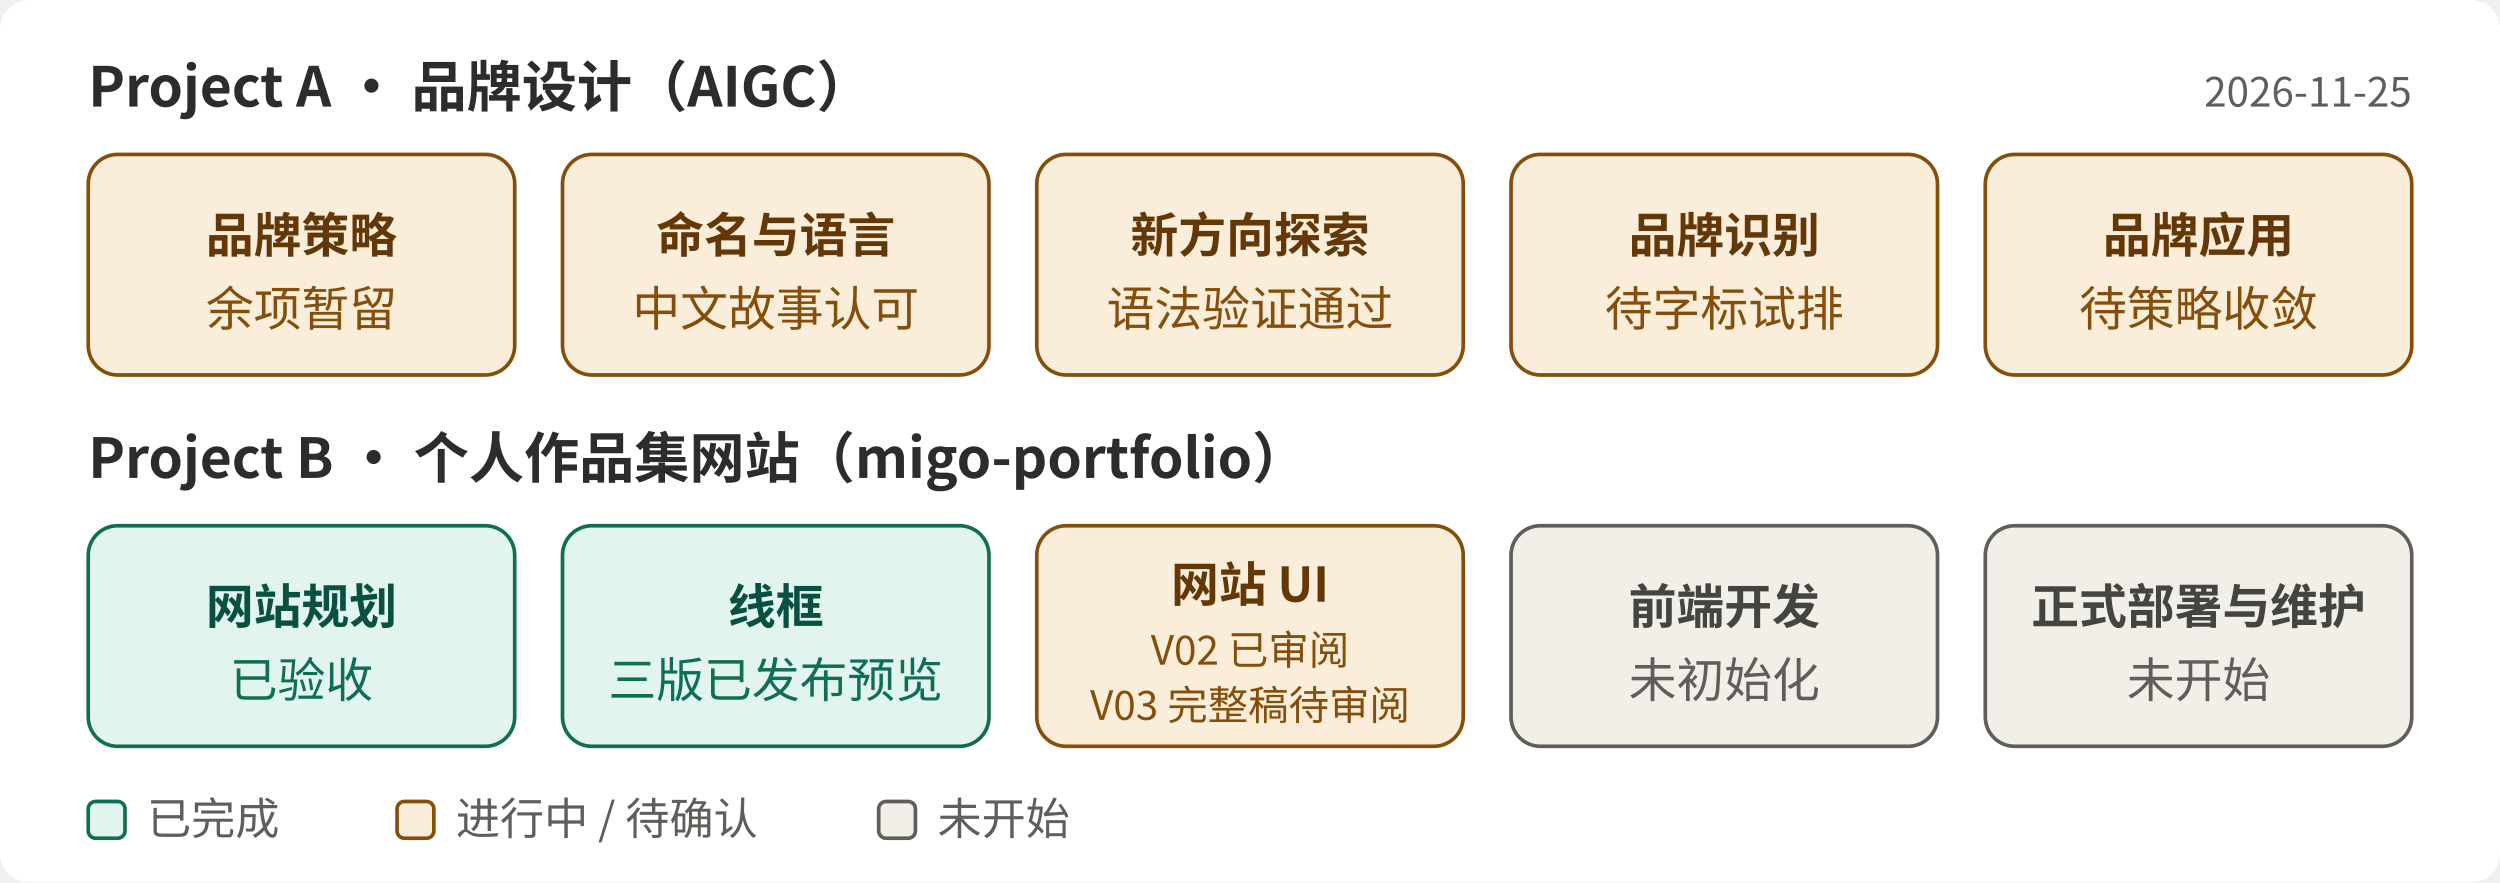
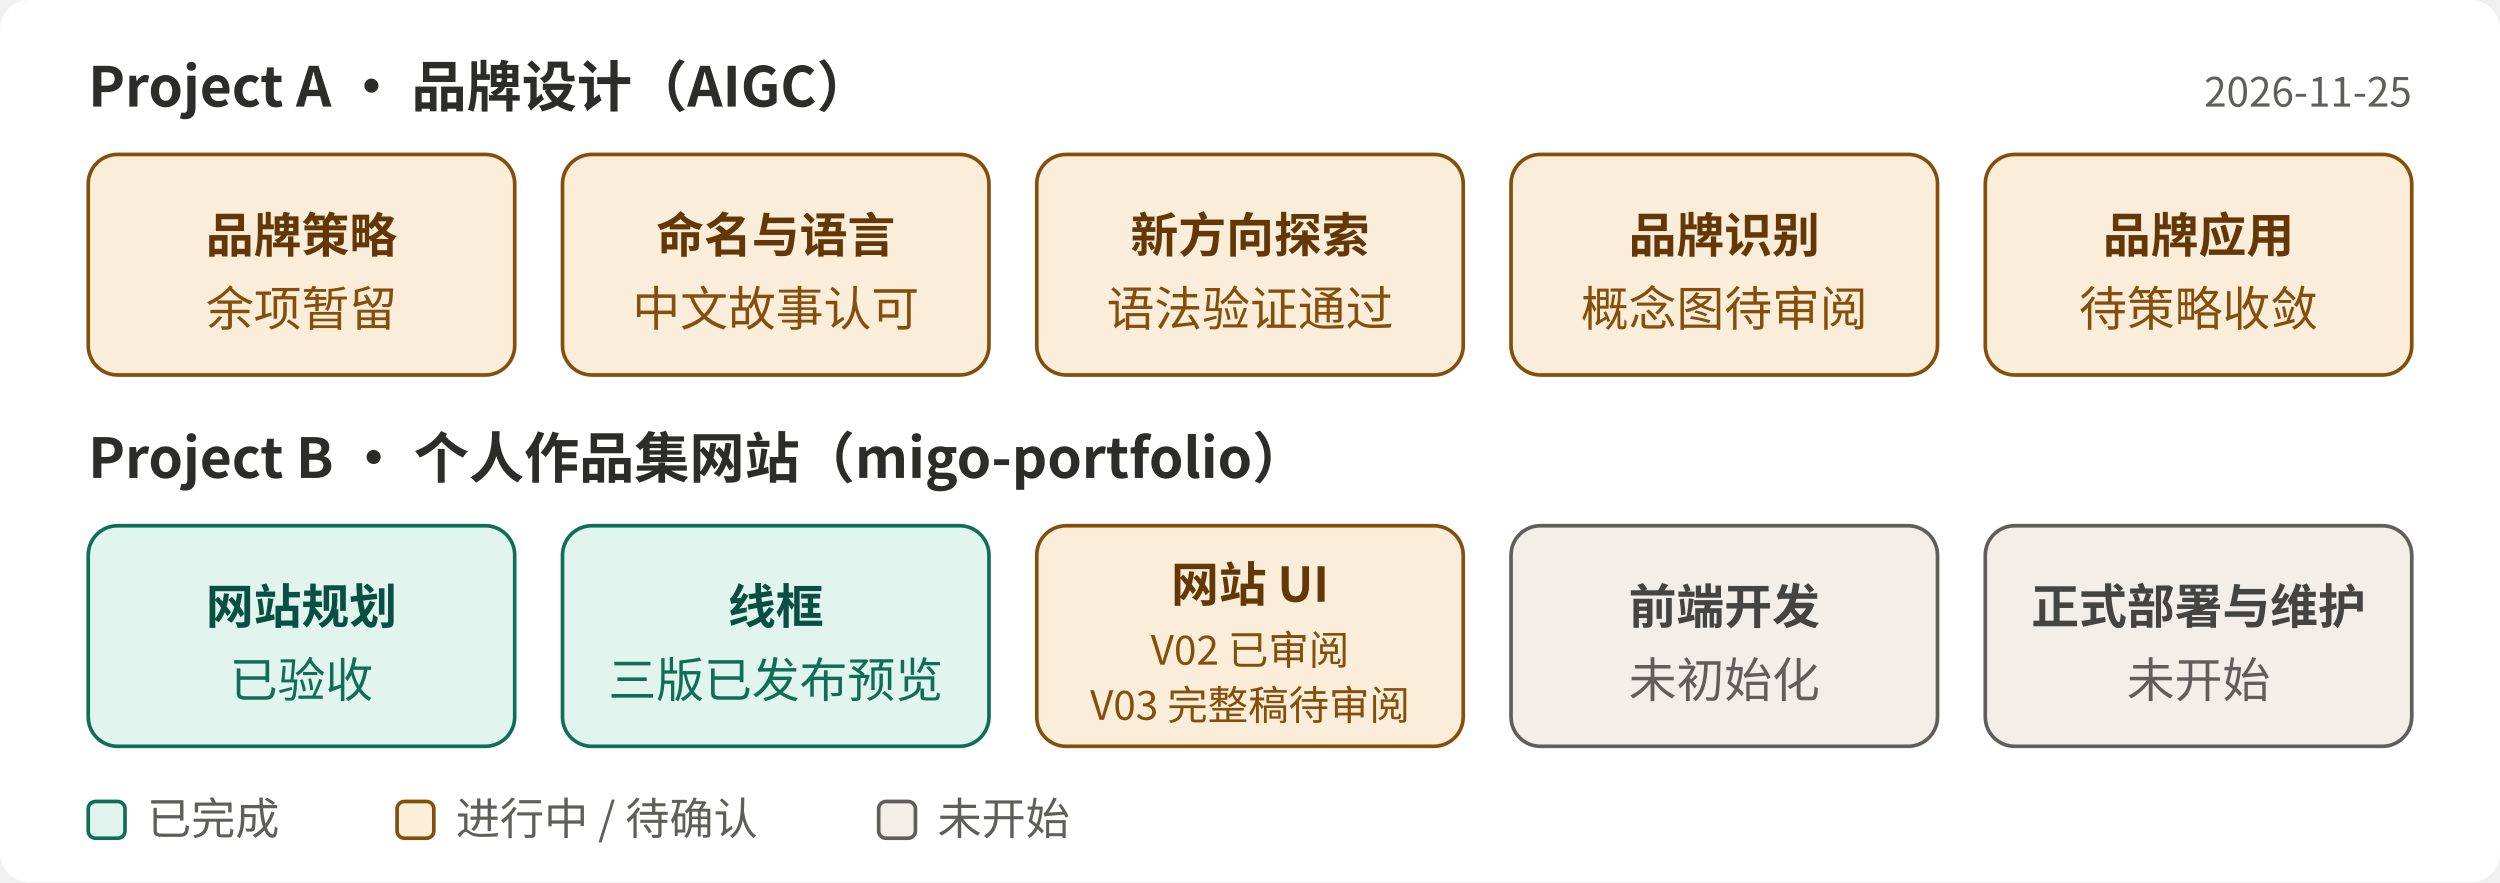
<svg xmlns="http://www.w3.org/2000/svg" width="680" height="240" viewBox="0 0 680 240" role="img" aria-labelledby="progress-title progress-desc" lang="zh-CN" xml:lang="zh-CN" font-family="system-ui, 'Microsoft YaHei', 'PingFang SC', 'Noto Sans CJK SC', sans-serif">
  <rect width="680" height="240" rx="8" fill="#FFFFFF" />
  <text x="24" y="29" font-size="15" font-weight="650" fill="#2C2C2A">Project A · 品牌设计（AIGC）</text>
  <text x="656" y="29" font-size="11" text-anchor="end" fill="#5F5E5A">2026-11-25</text>
  <g font-size="13" text-anchor="middle" dominant-baseline="central">
    <g transform="translate(24 42)">
      <rect width="116" height="60" rx="8" fill="#FAEEDA" stroke="#854F0B" />
      <text x="58" y="21" font-weight="650" fill="#633806">品牌策略</text>
      <text x="58" y="41" fill="#854F0B">余项暂留</text>
    </g>
    <g transform="translate(153 42)">
      <rect width="116" height="60" rx="8" fill="#FAEEDA" stroke="#854F0B" />
      <text x="58" y="21" font-weight="650" fill="#633806">命名与语言</text>
      <text x="58" y="41" fill="#854F0B">中文故事认可</text>
    </g>
    <g transform="translate(282 42)">
      <rect width="116" height="60" rx="8" fill="#FAEEDA" stroke="#854F0B" />
      <text x="58" y="21" font-weight="650" fill="#633806">新方向探索</text>
      <text x="58" y="41" fill="#854F0B">语法验证通过</text>
    </g>
    <g transform="translate(411 42)">
      <rect width="116" height="60" rx="8" fill="#FAEEDA" stroke="#854F0B" />
      <text x="58" y="21" font-weight="650" fill="#633806">品牌识别</text>
-       <text x="58" y="41" fill="#854F0B">待字标试排</text>
+       <text x="58" y="41" fill="#854F0B">概念图待审阅</text>
    </g>
    <g transform="translate(540 42)">
      <rect width="116" height="60" rx="8" fill="#FAEEDA" stroke="#854F0B" />
      <text x="58" y="21" font-weight="650" fill="#633806">品牌应用</text>
      <text x="58" y="41" fill="#854F0B">待策略收敛</text>
    </g>
  </g>
  <text x="24" y="130" font-size="15" font-weight="650" fill="#2C2C2A">Project B · 个人作品集网站（migo-portfolio）</text>
  <g font-size="13" text-anchor="middle" dominant-baseline="central">
    <g transform="translate(24 143)">
      <rect width="116" height="60" rx="8" fill="#E1F5EE" stroke="#0F6E56" />
      <text x="58" y="21" font-weight="650" fill="#085041">网站规划</text>
      <text x="58" y="41" fill="#0F6E56">已验收</text>
    </g>
    <g transform="translate(153 143)">
      <rect width="116" height="60" rx="8" fill="#E1F5EE" stroke="#0F6E56" />
      <text x="58" y="21" font-weight="650" fill="#085041">线框</text>
      <text x="58" y="41" fill="#0F6E56">三版已发布预览</text>
    </g>
    <g transform="translate(282 143)">
      <rect width="116" height="60" rx="8" fill="#FAEEDA" stroke="#854F0B" />
      <text x="58" y="15" font-weight="650" fill="#633806">网站 UI</text>
      <text x="58" y="33" font-size="11" fill="#854F0B">V02 已审阅</text>
      <text x="58" y="48" font-size="11" fill="#854F0B">V03 完整稿待审阅</text>
    </g>
    <g transform="translate(411 143)">
      <rect width="116" height="60" rx="8" fill="#F1EFE8" stroke="#5F5E5A" />
      <text x="58" y="21" font-weight="650" fill="#444441">前端开发</text>
      <text x="58" y="41" fill="#5F5E5A">未初始化</text>
    </g>
    <g transform="translate(540 143)">
      <rect width="116" height="60" rx="8" fill="#F1EFE8" stroke="#5F5E5A" />
      <text x="58" y="21" font-weight="650" fill="#444441">正式部署与维护</text>
      <text x="58" y="41" fill="#5F5E5A">未开始</text>
    </g>
  </g>
  <g font-size="12" fill="#5F5E5A">
    <rect x="24" y="218" width="10" height="10" rx="2" fill="#E1F5EE" stroke="#0F6E56" />
    <text x="40" y="227">已完成</text>
    <rect x="108" y="218" width="10" height="10" rx="2" fill="#FAEEDA" stroke="#854F0B" />
    <text x="124" y="227">进行中 / 待确认</text>
    <rect x="239" y="218" width="10" height="10" rx="2" fill="#F1EFE8" stroke="#5F5E5A" />
    <text x="255" y="227">未开始</text>
  </g>
</svg>
